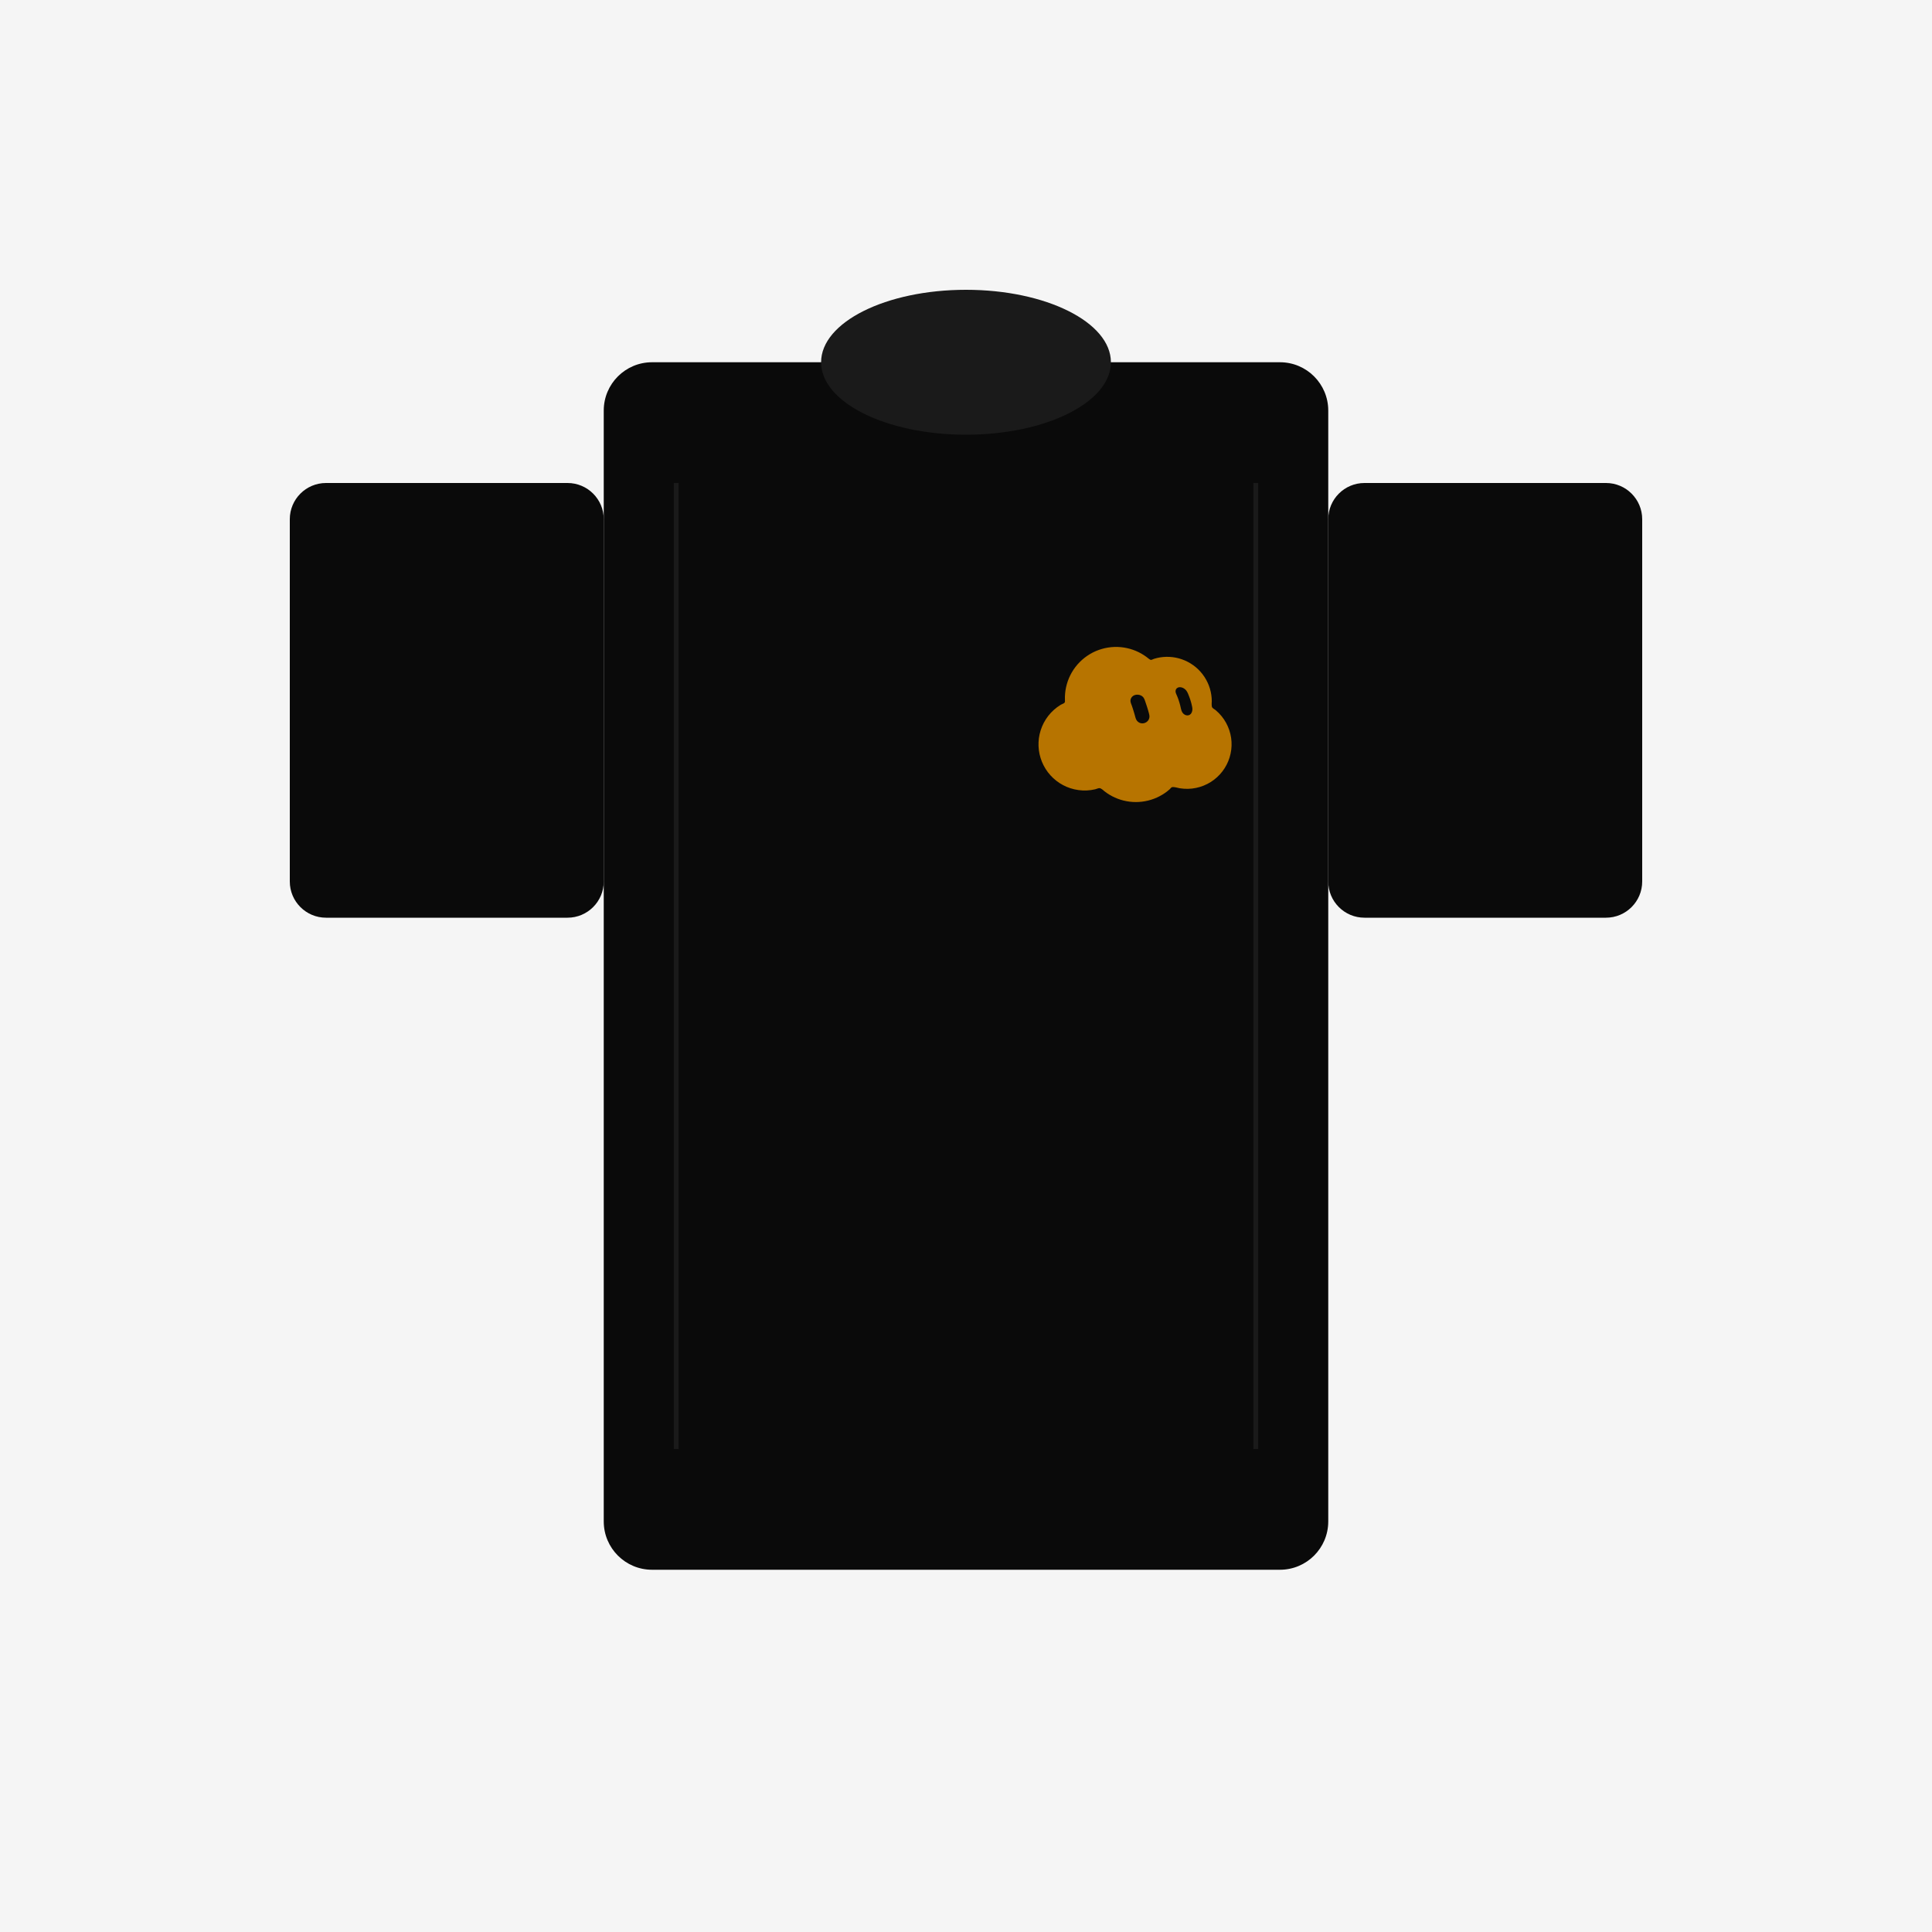
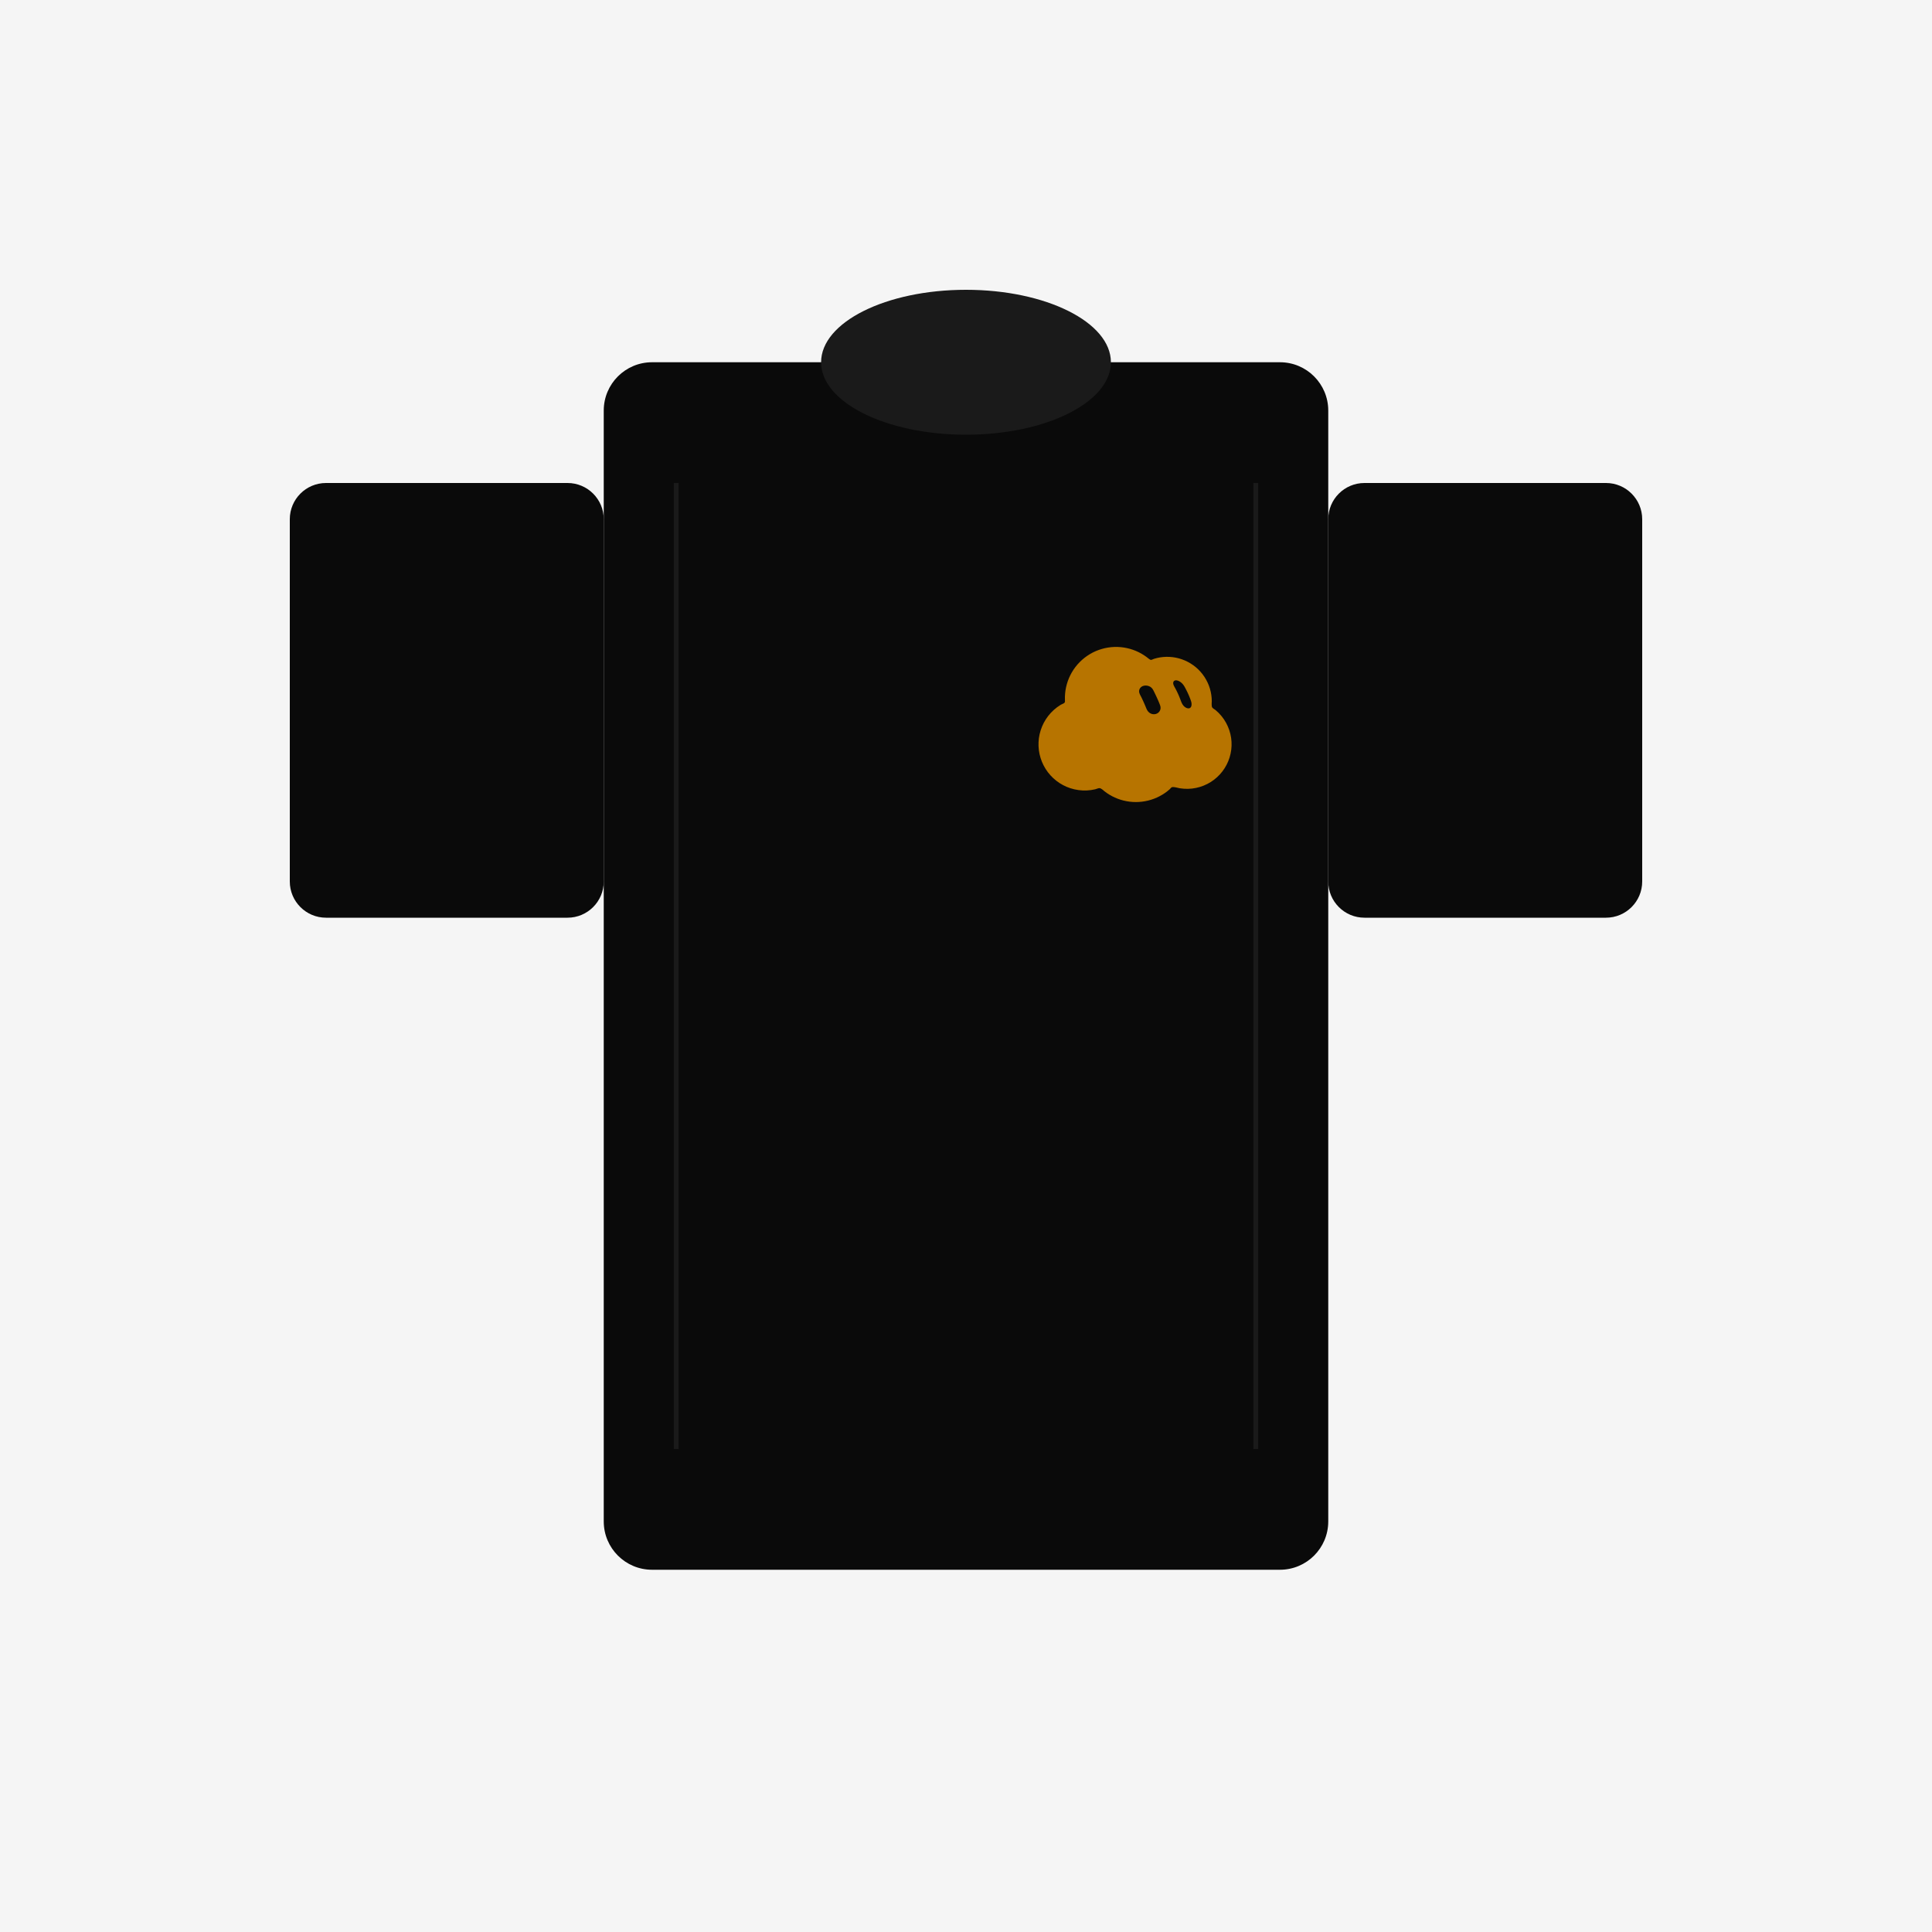
<svg xmlns="http://www.w3.org/2000/svg" width="800" height="800" viewBox="0 0 800 800">
  <defs>
    <style>
      .flatlay-background { fill: #F5F5F5; }
      .tee { fill: #0A0A0A; }
    </style>
  </defs>
  <rect width="800" height="800" class="flatlay-background" />
  <g class="tee">
    <rect x="250" y="150" width="300" height="500" rx="20" fill="#0A0A0A" />
    <ellipse cx="400" cy="150" rx="60" ry="30" fill="#1A1A1A" />
    <rect x="120" y="200" width="130" height="180" rx="15" fill="#0A0A0A" />
    <rect x="550" y="200" width="130" height="180" rx="15" fill="#0A0A0A" />
    <line x1="280" y1="200" x2="280" y2="600" stroke="#1A1A1A" stroke-width="2" />
    <line x1="520" y1="200" x2="520" y2="600" stroke="#1A1A1A" stroke-width="2" />
  </g>
  <g transform="translate(430, 260) scale(0.35)">
-     <g class="grok-bot-mark" data-official-id="cloud" data-picker-shape="cloud">
-       <path class="grok-bot-mark__compound" fill="#B77400" fill-rule="evenodd" d="M221.98 112.32C222.74 113.71 223.45 115.15 224.08 116.59C224.71 118.05 225.28 119.52 225.79 121.02C226.29 122.51 226.72 124.03 227.08 125.56C227.44 127.08 227.73 128.62 227.96 130.17C228.18 131.72 228.33 133.28 228.41 134.83C228.5 136.38 228.51 137.94 228.46 139.5C228.41 141.05 228.29 142.6 228.1 144.14C227.91 145.69 227.65 147.22 227.32 148.73C227 150.25 226.61 151.76 226.15 153.23C225.7 154.72 225.17 156.18 224.59 157.61C224 159.04 223.36 160.46 222.65 161.83C221.94 163.21 221.17 164.56 220.34 165.87C219.51 167.17 218.62 168.45 217.69 169.68C216.74 170.91 215.74 172.11 214.7 173.26C213.64 174.41 212.54 175.51 211.4 176.56C210.25 177.62 209.05 178.62 207.81 179.57C206.57 180.52 205.29 181.42 203.96 182.26C202.63 183.09 201.27 183.88 199.87 184.59C198.47 185.31 197.03 185.97 195.56 186.56C194.1 187.16 192.6 187.68 191.08 188.15C189.56 188.61 188.01 189 186.44 189.32C184.86 189.66 183.27 189.91 181.67 190.09C180.06 190.27 178.44 190.38 176.81 190.41C175.18 190.44 173.53 190.4 171.89 190.27C170.24 190.15 168.58 189.95 166.93 189.68C165.28 189.39 163.49 188.79 161.98 188.58C160.48 188.38 159 188.07 157.89 188.47C156.78 188.86 156.18 190.11 155.28 190.91C154.4 191.69 153.48 192.46 152.53 193.19C151.59 193.93 150.62 194.64 149.63 195.33C148.65 196.01 147.63 196.67 146.6 197.29C145.56 197.92 144.51 198.51 143.43 199.08C142.37 199.63 141.28 200.17 140.16 200.67C139.06 201.17 137.94 201.63 136.79 202.07C135.66 202.5 134.5 202.9 133.34 203.27C132.18 203.64 131 203.97 129.81 204.26C128.62 204.55 127.42 204.82 126.22 205.03C125.02 205.26 123.81 205.44 122.59 205.59C121.37 205.73 120.15 205.85 118.93 205.93C117.7 206 116.48 206.04 115.25 206.04C114.02 206.04 112.8 206 111.57 205.93C110.35 205.85 109.13 205.73 107.91 205.59C106.7 205.44 105.48 205.26 104.28 205.03C103.07 204.82 101.87 204.55 100.68 204.26C99.5 203.97 98.32 203.64 97.16 203.27C96 202.9 94.84 202.5 93.7 202.07C92.56 201.63 91.44 201.17 90.33 200.67C89.22 200.17 88.13 199.63 87.06 199.08C85.99 198.51 84.94 197.92 83.9 197.29C82.87 196.67 81.86 196.01 80.87 195.33C79.88 194.64 78.91 193.93 77.97 193.19C77.02 192.46 76.21 191.5 75.21 190.91C74.21 190.3 73.34 189.57 71.98 189.58C70.62 189.59 68.7 190.57 67.06 190.96C65.41 191.35 63.75 191.65 62.09 191.87C60.44 192.1 58.77 192.24 57.12 192.32C55.47 192.39 53.82 192.39 52.18 192.31C50.55 192.23 48.92 192.09 47.31 191.86C45.7 191.65 44.1 191.35 42.53 190.99C40.95 190.63 39.39 190.2 37.86 189.7C36.33 189.21 34.83 188.65 33.35 188.03C31.88 187.4 30.43 186.71 29.03 185.96C27.62 185.2 26.24 184.39 24.92 183.54C23.59 182.67 22.29 181.74 21.04 180.76C19.79 179.79 18.59 178.75 17.43 177.68C16.28 176.6 15.16 175.47 14.11 174.3C13.06 173.13 12.04 171.91 11.09 170.65C10.15 169.39 9.25 168.09 8.41 166.75C7.58 165.43 6.8 164.05 6.08 162.64C5.36 161.25 4.7 159.81 4.1 158.36C3.51 156.9 2.98 155.41 2.51 153.91C2.04 152.4 1.64 150.88 1.3 149.34C0.97 147.8 0.7 146.24 0.5 144.68C0.3 143.12 0.17 141.54 0.1 139.97C0.03 138.38 0.03 136.8 0.11 135.22C0.18 133.64 0.33 132.06 0.53 130.49C0.74 128.91 1.02 127.35 1.36 125.8C1.71 124.25 2.12 122.71 2.61 121.18C3.09 119.66 3.64 118.16 4.26 116.68C4.87 115.2 5.56 113.74 6.3 112.32C7.05 110.89 7.86 109.5 8.74 108.13C9.61 106.77 10.56 105.45 11.55 104.16C12.55 102.87 13.61 101.62 14.73 100.42C15.86 99.23 17.04 98.06 18.27 96.96C19.51 95.86 20.8 94.79 22.14 93.8C23.49 92.8 24.89 91.86 26.34 90.98C27.8 90.09 30.02 89.5 30.85 88.52C31.68 87.53 31.25 86.24 31.33 85.05C31.4 83.86 31.28 82.59 31.31 81.35C31.35 80.12 31.42 78.88 31.54 77.64C31.64 76.4 31.79 75.16 31.98 73.93C32.17 72.69 32.39 71.46 32.66 70.24C32.92 69.01 33.22 67.79 33.58 66.58C33.92 65.36 34.3 64.16 34.72 62.97C35.14 61.78 35.59 60.59 36.08 59.43C36.58 58.25 37.11 57.1 37.69 55.96C38.25 54.83 38.86 53.7 39.5 52.6C40.14 51.5 40.82 50.41 41.52 49.35C42.24 48.3 42.99 47.25 43.76 46.24C44.54 45.22 45.35 44.22 46.19 43.26C47.03 42.29 47.91 41.35 48.81 40.45C49.71 39.53 50.64 38.65 51.6 37.8C52.56 36.94 53.55 36.12 54.56 35.33C55.57 34.54 56.61 33.79 57.67 33.06C58.72 32.33 59.81 31.65 60.91 31C62.01 30.33 63.14 29.72 64.28 29.13C65.41 28.56 66.57 28.01 67.74 27.49C68.92 26.98 70.11 26.52 71.31 26.09C72.51 25.66 73.73 25.26 74.95 24.91C76.17 24.54 77.41 24.23 78.65 23.96C79.89 23.68 81.14 23.44 82.39 23.25C83.64 23.05 84.9 22.88 86.16 22.77C87.41 22.65 88.68 22.57 89.92 22.53C91.18 22.49 92.44 22.49 93.69 22.53C94.94 22.57 96.19 22.65 97.43 22.77C98.67 22.88 99.91 23.03 101.14 23.23C102.36 23.42 103.58 23.65 104.78 23.91C105.99 24.17 107.18 24.48 108.37 24.81C109.54 25.14 110.71 25.51 111.85 25.92C113 26.32 114.14 26.76 115.25 27.22C116.36 27.69 117.45 28.2 118.54 28.72C119.61 29.25 120.67 29.81 121.7 30.39C122.73 30.98 123.74 31.59 124.73 32.24C125.71 32.87 126.68 33.54 127.62 34.23C128.55 34.91 129.44 35.75 130.36 36.36C131.28 36.96 132.09 37.8 133.12 37.85C134.17 37.89 135.43 36.99 136.6 36.63C137.77 36.26 138.96 35.93 140.16 35.64C141.36 35.36 142.58 35.12 143.8 34.91C145.02 34.72 146.26 34.56 147.5 34.44C148.74 34.33 149.99 34.26 151.25 34.23C152.5 34.21 153.75 34.22 155.01 34.29C156.26 34.35 157.52 34.46 158.77 34.61C160.02 34.77 161.27 34.96 162.5 35.2C163.74 35.45 164.98 35.74 166.2 36.07C167.42 36.41 168.63 36.78 169.82 37.21C171.02 37.63 172.2 38.08 173.37 38.59C174.54 39.1 175.69 39.65 176.81 40.24C177.93 40.83 179.05 41.46 180.13 42.14C181.21 42.8 182.27 43.51 183.3 44.26C184.34 45.02 185.34 45.81 186.32 46.63C187.3 47.45 188.24 48.31 189.15 49.19C190.07 50.09 190.96 51.02 191.8 51.97C192.65 52.92 193.47 53.92 194.24 54.93C195.01 55.95 195.75 56.99 196.45 58.06C197.16 59.13 197.81 60.23 198.43 61.34C199.05 62.46 199.64 63.6 200.17 64.76C200.71 65.92 201.21 67.1 201.66 68.29C202.11 69.48 202.52 70.7 202.88 71.92C203.25 73.14 203.56 74.38 203.83 75.62C204.11 76.87 204.34 78.13 204.52 79.39C204.7 80.65 204.84 81.91 204.93 83.18C205.02 84.45 205.06 85.72 205.06 86.98C205.06 88.25 204.81 89.57 204.93 90.79C205.03 92.01 204.94 93.22 205.73 94.32C206.53 95.42 208.44 96.29 209.71 97.36C210.98 98.43 212.19 99.55 213.33 100.71C214.48 101.87 215.57 103.09 216.59 104.34C217.62 105.59 218.58 106.89 219.48 108.23C220.38 109.56 221.21 110.92 221.98 112.32Z M117.43 79.00L119.28 79.25L121.01 79.84L122.60 80.74L123.92 81.96L124.92 83.47L125.67 85.13L126.28 86.85L126.87 88.59L127.46 90.33L128.04 92.07L128.61 93.82L129.15 95.58L129.68 97.33L130.18 99.11L130.66 100.88L131.10 102.67L131.35 104.52L131.19 106.40L130.58 108.22L129.53 109.87L128.11 111.22L126.43 112.21L124.59 112.80L122.70 112.96L120.86 112.70L119.16 112.03L117.66 111.02L116.42 109.69L115.52 108.13L114.87 106.41L114.37 104.65L113.89 102.87L113.38 101.10L112.85 99.34L112.31 97.58L111.76 95.83L111.19 94.08L110.61 92.34L109.95 90.63L109.33 88.91L108.90 87.12L108.89 85.25L109.44 83.40L110.50 81.76L111.95 80.44L113.68 79.55L115.54 79.08Z M167.33 70.12L169.16 70.35L170.83 70.92L172.31 71.75L173.63 72.77L174.76 73.96L175.69 75.30L176.48 76.75L177.15 78.27L177.77 79.82L178.37 81.38L178.96 82.95L179.50 84.53L180.00 86.15L180.49 87.76L180.92 89.40L181.33 91.06L181.69 92.72L182.01 94.43L182.14 96.18L181.95 98.02L181.40 99.88L180.35 101.67L178.65 103.02L176.66 103.53L174.80 103.37L173.17 102.74L171.80 101.78L170.68 100.59L169.81 99.20L169.17 97.66L168.71 96.04L168.32 94.38L167.94 92.70L167.53 91.05L167.09 89.41L166.61 87.79L166.10 86.19L165.57 84.58L165.00 83.01L164.39 81.46L163.75 79.92L163.08 78.40L162.47 76.84L162.17 75.15L162.42 73.31L163.50 71.55L165.34 70.42Z" />
+     <g class="grok-bot-mark" data-official-id="cloud" data-picker-shape="cloud" data-expression="0">
+       <path class="grok-bot-mark__compound" fill="#B77400" fill-rule="evenodd" d="M221.98 112.32C222.74 113.71 223.45 115.15 224.08 116.59C224.71 118.05 225.28 119.52 225.79 121.02C226.29 122.51 226.72 124.03 227.08 125.56C227.44 127.08 227.73 128.62 227.96 130.17C228.18 131.72 228.33 133.28 228.41 134.83C228.5 136.38 228.51 137.94 228.46 139.5C228.41 141.05 228.29 142.6 228.1 144.14C227.91 145.69 227.65 147.22 227.32 148.73C227 150.25 226.61 151.76 226.15 153.23C225.7 154.72 225.17 156.18 224.59 157.61C224 159.04 223.36 160.46 222.65 161.83C221.94 163.21 221.17 164.56 220.34 165.87C219.51 167.17 218.62 168.45 217.69 169.68C216.74 170.91 215.74 172.11 214.7 173.26C213.64 174.41 212.54 175.51 211.4 176.56C210.25 177.62 209.05 178.62 207.81 179.57C206.57 180.52 205.29 181.42 203.96 182.26C202.63 183.09 201.27 183.88 199.87 184.59C198.47 185.31 197.03 185.97 195.56 186.56C194.1 187.16 192.6 187.68 191.08 188.15C189.56 188.61 188.01 189 186.44 189.32C184.86 189.66 183.27 189.91 181.67 190.09C180.06 190.27 178.44 190.38 176.81 190.41C175.18 190.44 173.53 190.4 171.89 190.27C170.24 190.15 168.58 189.95 166.93 189.68C165.28 189.39 163.49 188.79 161.98 188.58C160.48 188.38 159 188.07 157.89 188.47C156.78 188.86 156.18 190.11 155.28 190.91C154.4 191.69 153.48 192.46 152.53 193.19C151.59 193.93 150.62 194.64 149.63 195.33C148.65 196.01 147.63 196.67 146.6 197.29C145.56 197.92 144.51 198.51 143.43 199.08C142.37 199.63 141.28 200.17 140.16 200.67C139.06 201.17 137.94 201.63 136.79 202.07C135.66 202.5 134.5 202.9 133.34 203.27C132.18 203.64 131 203.97 129.81 204.26C128.62 204.55 127.42 204.82 126.22 205.03C125.02 205.26 123.81 205.44 122.59 205.59C121.37 205.73 120.15 205.85 118.93 205.93C117.7 206 116.48 206.04 115.25 206.04C114.02 206.04 112.8 206 111.57 205.93C110.35 205.85 109.13 205.73 107.91 205.59C106.7 205.44 105.48 205.26 104.28 205.03C103.07 204.82 101.87 204.55 100.68 204.26C99.5 203.97 98.32 203.64 97.16 203.27C96 202.9 94.84 202.5 93.7 202.07C92.56 201.63 91.44 201.17 90.33 200.67C89.22 200.17 88.13 199.63 87.06 199.08C85.99 198.51 84.94 197.92 83.9 197.29C82.87 196.67 81.86 196.01 80.87 195.33C79.88 194.64 78.91 193.93 77.97 193.19C77.02 192.46 76.21 191.5 75.21 190.91C74.21 190.3 73.34 189.57 71.98 189.58C70.62 189.59 68.7 190.57 67.06 190.96C65.41 191.35 63.75 191.65 62.09 191.87C60.44 192.1 58.77 192.24 57.12 192.32C55.47 192.39 53.82 192.39 52.18 192.31C50.55 192.23 48.92 192.09 47.31 191.86C45.7 191.65 44.1 191.35 42.53 190.99C40.95 190.63 39.39 190.2 37.86 189.7C36.33 189.21 34.83 188.65 33.35 188.03C31.88 187.4 30.43 186.71 29.03 185.96C27.62 185.2 26.24 184.39 24.92 183.54C23.59 182.67 22.29 181.74 21.04 180.76C19.79 179.79 18.59 178.75 17.43 177.68C16.28 176.6 15.16 175.47 14.11 174.3C13.06 173.13 12.04 171.91 11.09 170.65C10.15 169.39 9.25 168.09 8.41 166.75C7.58 165.43 6.8 164.05 6.08 162.64C5.36 161.25 4.7 159.81 4.1 158.36C3.51 156.9 2.98 155.41 2.51 153.91C2.04 152.4 1.64 150.88 1.3 149.34C0.97 147.8 0.7 146.24 0.5 144.68C0.3 143.12 0.17 141.54 0.1 139.97C0.03 138.38 0.03 136.8 0.11 135.22C0.18 133.64 0.33 132.06 0.53 130.49C0.74 128.91 1.02 127.35 1.36 125.8C1.71 124.25 2.12 122.71 2.61 121.18C3.09 119.66 3.64 118.16 4.26 116.68C4.87 115.2 5.56 113.74 6.3 112.32C7.05 110.89 7.86 109.5 8.74 108.13C9.61 106.77 10.56 105.45 11.55 104.16C12.55 102.87 13.61 101.62 14.73 100.42C15.86 99.23 17.04 98.06 18.27 96.96C19.51 95.86 20.8 94.79 22.14 93.8C23.49 92.8 24.89 91.86 26.34 90.98C27.8 90.09 30.02 89.5 30.85 88.52C31.68 87.53 31.25 86.24 31.33 85.05C31.4 83.86 31.28 82.59 31.31 81.35C31.35 80.12 31.42 78.88 31.54 77.64C31.64 76.4 31.79 75.16 31.98 73.93C32.17 72.69 32.39 71.46 32.66 70.24C32.92 69.01 33.22 67.79 33.58 66.58C33.92 65.36 34.3 64.16 34.72 62.97C35.14 61.78 35.59 60.59 36.08 59.43C36.58 58.25 37.11 57.1 37.69 55.96C38.25 54.83 38.86 53.7 39.5 52.6C40.14 51.5 40.82 50.41 41.52 49.35C42.24 48.3 42.99 47.25 43.76 46.24C44.54 45.22 45.35 44.22 46.19 43.26C47.03 42.29 47.91 41.35 48.81 40.45C49.71 39.53 50.64 38.65 51.6 37.8C52.56 36.94 53.55 36.12 54.56 35.33C55.57 34.54 56.61 33.79 57.67 33.06C58.72 32.33 59.81 31.65 60.91 31C62.01 30.33 63.14 29.72 64.28 29.13C65.41 28.56 66.57 28.01 67.74 27.49C68.92 26.98 70.11 26.52 71.31 26.09C72.51 25.66 73.73 25.26 74.95 24.91C76.17 24.54 77.41 24.23 78.65 23.96C79.89 23.68 81.14 23.44 82.39 23.25C83.64 23.05 84.9 22.88 86.16 22.77C87.41 22.65 88.68 22.57 89.92 22.53C91.18 22.49 92.44 22.49 93.69 22.53C94.94 22.57 96.19 22.65 97.43 22.77C98.67 22.88 99.91 23.03 101.14 23.23C102.36 23.42 103.58 23.65 104.78 23.91C105.99 24.17 107.18 24.48 108.37 24.81C109.54 25.14 110.71 25.51 111.85 25.92C113 26.32 114.14 26.76 115.25 27.22C116.36 27.69 117.45 28.2 118.54 28.72C119.61 29.25 120.67 29.81 121.7 30.39C122.73 30.98 123.74 31.59 124.73 32.24C125.71 32.87 126.68 33.54 127.62 34.23C128.55 34.91 129.44 35.75 130.36 36.36C131.28 36.96 132.09 37.8 133.12 37.85C134.17 37.89 135.43 36.99 136.6 36.63C137.77 36.26 138.96 35.93 140.16 35.64C141.36 35.36 142.58 35.12 143.8 34.91C145.02 34.72 146.26 34.56 147.5 34.44C148.74 34.33 149.99 34.26 151.25 34.23C152.5 34.21 153.75 34.22 155.01 34.29C156.26 34.35 157.52 34.46 158.77 34.61C160.02 34.77 161.27 34.96 162.5 35.2C163.74 35.45 164.98 35.74 166.2 36.07C167.42 36.41 168.63 36.78 169.82 37.21C171.02 37.63 172.2 38.08 173.37 38.59C174.54 39.1 175.69 39.65 176.81 40.24C177.93 40.83 179.05 41.46 180.13 42.14C181.21 42.8 182.27 43.51 183.3 44.26C184.34 45.02 185.34 45.81 186.32 46.63C187.3 47.45 188.24 48.31 189.15 49.19C190.07 50.09 190.96 51.02 191.8 51.97C192.65 52.92 193.47 53.92 194.24 54.93C195.01 55.95 195.75 56.99 196.45 58.06C197.16 59.13 197.81 60.23 198.43 61.34C199.05 62.46 199.64 63.6 200.17 64.76C200.71 65.92 201.21 67.1 201.66 68.29C202.11 69.48 202.52 70.7 202.88 71.92C203.25 73.14 203.56 74.38 203.83 75.62C204.11 76.87 204.34 78.13 204.52 79.39C204.7 80.65 204.84 81.91 204.93 83.18C205.02 84.45 205.06 85.72 205.06 86.98C205.06 88.25 204.81 89.57 204.93 90.79C205.03 92.01 204.94 93.22 205.73 94.32C206.53 95.42 208.44 96.29 209.71 97.36C210.98 98.43 212.19 99.55 213.33 100.71C214.48 101.87 215.57 103.09 216.59 104.34C217.62 105.59 218.58 106.89 219.48 108.23C220.38 109.56 221.21 110.92 221.98 112.32Z M126.86 68.18L128.76 68.35L130.60 68.86L132.32 69.68L133.83 70.86L135.05 72.32L136.03 73.97L136.88 75.68L137.71 77.40L138.54 79.13L139.35 80.85L140.16 82.59L140.95 84.33L141.72 86.08L142.46 87.84L143.19 89.61L143.87 91.39L144.38 93.24L144.47 95.14L144.09 97.01L143.24 98.72L141.99 100.16L140.42 101.23L138.63 101.91L136.74 102.16L134.84 101.99L133.03 101.40L131.37 100.45L129.94 99.18L128.82 97.64L127.93 95.94L127.19 94.19L126.46 92.41L125.71 90.65L124.94 88.90L124.16 87.15L123.36 85.42L122.55 83.69L121.73 81.96L120.84 80.27L119.98 78.56L119.30 76.78L119.05 74.89L119.36 73.00L120.21 71.30L121.50 69.90L123.13 68.92L124.95 68.35Z M163.34 62.02L165.05 62.44L166.65 63.16L168.12 64.10L169.49 65.22L170.71 66.49L171.78 67.88L172.73 69.36L173.58 70.89L174.40 72.46L175.20 74.02L175.99 75.60L176.74 77.19L177.46 78.79L178.17 80.40L178.83 82.03L179.47 83.67L180.07 85.32L180.64 86.99L181.04 88.70L181.17 90.45L180.99 92.20L180.32 93.82L179.00 94.94L177.29 95.23L175.57 94.88L173.99 94.11L172.59 93.05L171.37 91.78L170.36 90.35L169.53 88.79L168.84 87.18L168.21 85.54L167.60 83.88L166.95 82.25L166.29 80.62L165.59 79.01L164.86 77.40L164.11 75.81L163.34 74.23L162.54 72.67L161.70 71.12L160.84 69.58L160.04 68.02L159.49 66.35L159.41 64.60L160.11 63.01L161.59 62.11Z" />
    </g>
  </g>
</svg>
